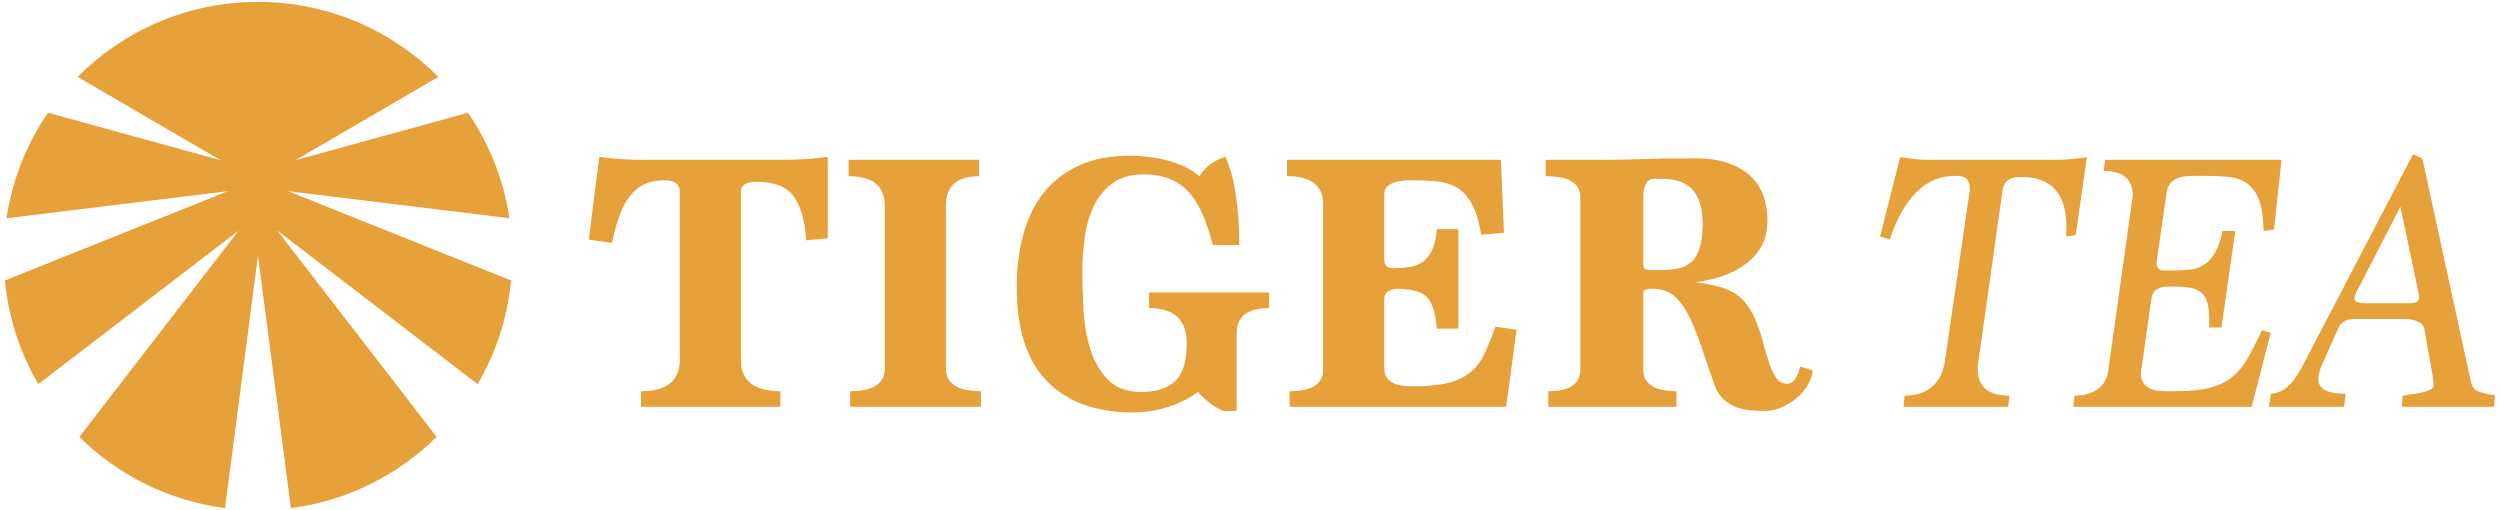
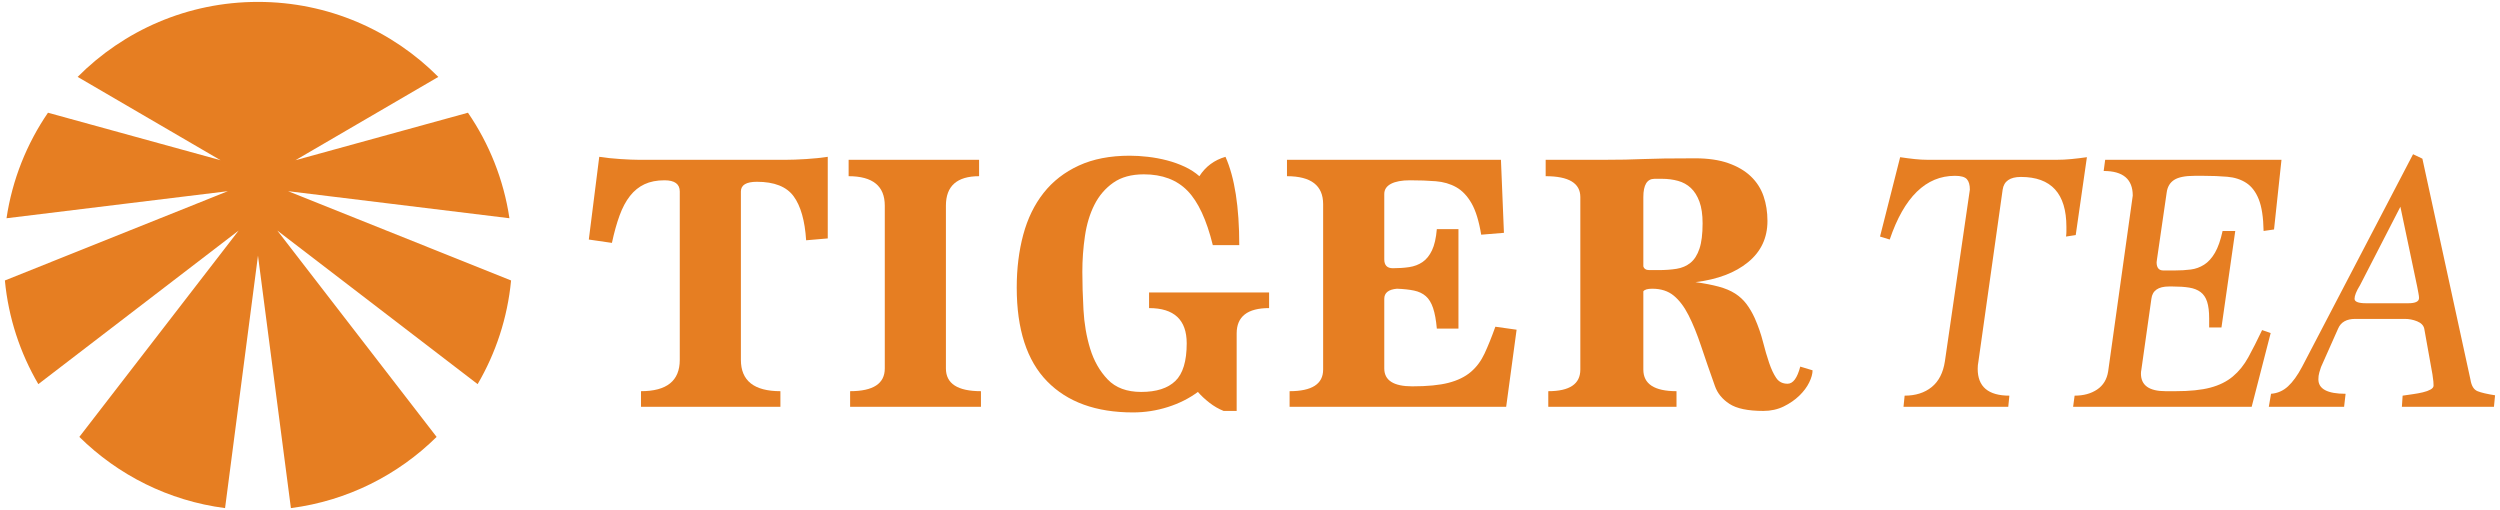
<svg xmlns="http://www.w3.org/2000/svg" width="319px" height="65px" viewBox="0 0 319 65" version="1.1">
  <g id="Page-1" stroke="none" stroke-width="1" fill="none" fill-rule="evenodd">
-     <g id="Artboard-Copy" transform="translate(-234, -83)" fill="#E6A13B">
+     <g id="Artboard-Copy" transform="translate(-234, -83)" fill="#E67E22">
      <g id="tiger-tea-logo" transform="translate(232, 78)">
        <g id="Group-21" transform="translate(2.622463, 5.242718)">
          <path d="M81.169,51.669 L81.169,49.673 C84.467,49.673 86.116,48.341 86.116,45.679 L86.116,24.189 C86.116,23.238 85.466,22.763 84.166,22.763 C83.183,22.763 82.335,22.929 81.621,23.262 C80.908,23.595 80.289,24.094 79.766,24.76 C79.243,25.425 78.799,26.257 78.434,27.256 C78.069,28.254 77.745,29.419 77.459,30.75 L74.51,30.322 L75.842,19.767 C76.666,19.895 77.57,19.99 78.553,20.053 C79.536,20.117 80.313,20.148 80.884,20.148 L99.672,20.148 C100.369,20.148 101.225,20.117 102.24,20.053 C103.255,19.99 104.174,19.895 104.999,19.767 L104.999,30.18 L102.24,30.417 C102.081,27.914 101.55,26.043 100.647,24.807 C99.743,23.571 98.181,22.953 95.962,22.953 C94.598,22.953 93.916,23.365 93.916,24.189 L93.916,45.679 C93.916,48.341 95.597,49.673 98.958,49.673 L98.958,51.669 L81.169,51.669 Z" id="Fill-1" />
          <path d="M107.852,51.669 L107.852,49.673 C110.801,49.673 112.276,48.706 112.276,46.772 L112.276,25.996 C112.276,23.492 110.737,22.24 107.662,22.24 L107.662,20.148 L124.309,20.148 L124.309,22.24 C121.487,22.24 120.076,23.492 120.076,25.996 L120.076,46.772 C120.076,48.706 121.566,49.673 124.547,49.673 L124.547,51.669 L107.852,51.669 Z" id="Fill-3" />
          <path d="M155.511,52.192 C154.876,51.938 154.274,51.591 153.703,51.146 C153.133,50.703 152.641,50.243 152.229,49.768 C151.119,50.592 149.843,51.234 148.4,51.693 C146.957,52.152 145.475,52.383 143.953,52.383 C139.227,52.383 135.573,51.06 132.989,48.413 C130.404,45.766 129.113,41.78 129.113,36.455 C129.113,34.015 129.39,31.765 129.945,29.704 C130.5,27.644 131.364,25.869 132.537,24.379 C133.71,22.89 135.208,21.725 137.032,20.885 C138.855,20.045 141.019,19.625 143.525,19.625 C144.254,19.625 145.03,19.672 145.855,19.767 C146.679,19.863 147.488,20.013 148.281,20.219 C149.073,20.426 149.827,20.694 150.54,21.027 C151.254,21.36 151.88,21.764 152.419,22.24 C153.211,21.004 154.322,20.18 155.749,19.767 C156.921,22.399 157.508,26.155 157.508,31.035 L154.131,31.035 C153.338,27.802 152.26,25.489 150.897,24.094 C149.533,22.7 147.678,22.002 145.332,22.002 C143.746,22.002 142.446,22.359 141.432,23.072 C140.417,23.785 139.616,24.72 139.03,25.877 C138.443,27.034 138.038,28.365 137.817,29.871 C137.595,31.376 137.484,32.906 137.484,34.459 C137.484,35.885 137.532,37.486 137.627,39.26 C137.722,41.036 138.007,42.7 138.483,44.253 C138.959,45.806 139.703,47.113 140.718,48.175 C141.733,49.237 143.16,49.768 144.999,49.768 C146.933,49.768 148.384,49.303 149.351,48.372 C150.318,47.441 150.802,45.839 150.802,43.567 C150.802,40.569 149.2,39.07 145.998,39.07 L145.998,37.073 L161.314,37.073 L161.314,39.07 C158.555,39.07 157.176,40.148 157.176,42.303 L157.176,52.192 L155.511,52.192 Z" id="Fill-5" />
          <path d="M163.929,51.669 L163.929,49.673 C166.783,49.673 168.21,48.754 168.21,46.915 L168.21,25.806 C168.21,23.428 166.672,22.24 163.596,22.24 L163.596,20.148 L190.898,20.148 L191.279,29.466 L188.377,29.704 C188.092,27.961 187.679,26.622 187.14,25.687 C186.601,24.752 185.951,24.07 185.19,23.642 C184.429,23.214 183.557,22.961 182.574,22.882 C181.591,22.803 180.497,22.763 179.292,22.763 C178.246,22.763 177.437,22.913 176.867,23.213 C176.296,23.513 176.011,23.947 176.011,24.514 L176.011,32.846 C176.011,33.604 176.375,33.983 177.105,33.983 C177.866,33.983 178.563,33.936 179.197,33.84 C179.831,33.745 180.394,33.531 180.886,33.199 C181.377,32.866 181.781,32.367 182.099,31.701 C182.415,31.035 182.622,30.132 182.717,28.991 L185.476,28.991 L185.476,41.685 L182.717,41.685 C182.622,40.608 182.463,39.736 182.241,39.07 C182.019,38.405 181.71,37.898 181.314,37.549 C180.917,37.2 180.418,36.963 179.816,36.836 C179.213,36.709 178.484,36.63 177.628,36.598 C176.549,36.693 176.011,37.121 176.011,37.882 L176.011,46.772 C176.011,48.294 177.2,49.054 179.578,49.054 C181.512,49.054 183.057,48.904 184.215,48.603 C185.372,48.302 186.316,47.842 187.045,47.224 C187.774,46.606 188.361,45.821 188.805,44.871 C189.249,43.92 189.709,42.779 190.185,41.447 L192.896,41.828 L191.564,51.669 L163.929,51.669 Z" id="Fill-7" />
          <path d="M211.017,34.221 C211.873,34.221 212.641,34.165 213.324,34.054 C214.005,33.942 214.592,33.688 215.084,33.29 C215.575,32.893 215.955,32.296 216.225,31.5 C216.494,30.704 216.629,29.622 216.629,28.253 C216.629,27.14 216.494,26.217 216.225,25.485 C215.955,24.753 215.59,24.172 215.131,23.743 C214.671,23.313 214.124,23.011 213.49,22.836 C212.855,22.66 212.174,22.573 211.445,22.573 L210.494,22.573 C209.542,22.573 209.067,23.353 209.067,24.912 L209.067,33.743 C209.162,34.062 209.415,34.221 209.828,34.221 L211.017,34.221 Z M230.661,47.01 C230.661,47.454 230.518,47.969 230.233,48.555 C229.947,49.142 229.527,49.705 228.972,50.243 C228.417,50.782 227.751,51.242 226.975,51.622 C226.197,52.002 225.334,52.192 224.382,52.192 C222.416,52.192 220.973,51.891 220.054,51.289 C219.134,50.687 218.516,49.927 218.199,49.007 C217.533,47.137 216.946,45.441 216.439,43.92 C215.931,42.398 215.4,41.091 214.846,39.997 C214.291,38.904 213.657,38.064 212.943,37.478 C212.23,36.891 211.318,36.598 210.208,36.598 C209.605,36.598 209.225,36.709 209.067,36.931 L209.067,46.915 C209.067,48.754 210.477,49.673 213.3,49.673 L213.3,51.669 L196.938,51.669 L196.938,49.673 C199.665,49.673 201.028,48.754 201.028,46.915 L201.028,24.902 C201.028,23.128 199.554,22.24 196.605,22.24 L196.605,20.148 L204.072,20.148 C205.119,20.148 206.006,20.14 206.736,20.124 C207.465,20.108 208.226,20.085 209.019,20.053 C209.811,20.021 210.723,19.998 211.754,19.981 C212.784,19.966 214.092,19.958 215.678,19.958 C217.326,19.958 218.738,20.164 219.911,20.576 C221.084,20.989 222.044,21.553 222.789,22.267 C223.534,22.98 224.073,23.821 224.406,24.788 C224.739,25.756 224.905,26.811 224.905,27.954 C224.905,30.111 224.081,31.864 222.432,33.213 C220.783,34.562 218.547,35.41 215.726,35.759 C216.867,35.918 217.85,36.108 218.675,36.329 C219.499,36.55 220.197,36.843 220.767,37.207 C221.338,37.571 221.821,38.015 222.218,38.537 C222.614,39.06 222.971,39.669 223.288,40.365 C223.732,41.378 224.081,42.384 224.335,43.38 C224.588,44.377 224.85,45.272 225.12,46.063 C225.389,46.855 225.69,47.496 226.023,47.986 C226.356,48.477 226.839,48.722 227.474,48.722 C228.171,48.722 228.711,47.993 229.091,46.535 L230.661,47.01 Z" id="Fill-9" />
          <path d="M242.265,51.669 L242.408,50.243 C243.803,50.243 244.953,49.879 245.856,49.15 C246.76,48.421 247.323,47.327 247.545,45.869 L250.732,23.951 C250.732,23.35 250.605,22.905 250.351,22.62 C250.097,22.335 249.59,22.192 248.829,22.192 C245.119,22.192 242.344,24.902 240.505,30.322 L239.269,29.942 L241.837,19.815 C242.471,19.91 243.081,19.99 243.668,20.053 C244.255,20.117 244.818,20.148 245.357,20.148 L261.814,20.148 C262.416,20.148 263.043,20.117 263.693,20.053 C264.343,19.99 265.001,19.91 265.667,19.815 L264.24,29.752 L263.003,29.942 C263.034,29.721 263.051,29.506 263.051,29.3 L263.051,28.706 C263.051,24.459 261.116,22.335 257.248,22.335 C255.852,22.335 255.076,22.874 254.917,23.951 L251.826,45.869 C251.794,46.028 251.77,46.186 251.754,46.345 C251.738,46.503 251.731,46.662 251.731,46.82 C251.731,49.102 253.078,50.243 255.774,50.243 L255.631,51.669 L242.265,51.669 Z" id="Fill-11" />
          <path d="M263.907,51.669 L264.097,50.243 C265.239,50.243 266.197,49.982 266.975,49.457 C267.751,48.933 268.219,48.164 268.378,47.148 L271.517,24.717 C271.517,22.622 270.28,21.574 267.807,21.574 L267.997,20.148 L290.495,20.148 L289.544,29.039 L288.212,29.229 C288.18,27.486 287.974,26.138 287.594,25.187 C287.213,24.236 286.682,23.54 286,23.095 C285.318,22.652 284.509,22.39 283.574,22.311 C282.639,22.232 281.632,22.192 280.554,22.192 L279.412,22.192 C278.207,22.192 277.335,22.367 276.797,22.715 C276.257,23.064 275.94,23.603 275.845,24.332 L274.609,32.842 C274.609,32.906 274.6,32.969 274.585,33.032 C274.569,33.096 274.561,33.159 274.561,33.222 C274.561,33.92 274.846,34.268 275.417,34.268 L276.892,34.268 C277.621,34.268 278.295,34.229 278.913,34.149 C279.531,34.071 280.102,33.864 280.625,33.531 C281.149,33.199 281.608,32.692 282.005,32.01 C282.401,31.329 282.726,30.402 282.98,29.229 L284.597,29.229 L282.837,41.543 L281.267,41.543 L281.267,40.402 C281.267,39.514 281.18,38.801 281.006,38.262 C280.831,37.724 280.554,37.311 280.173,37.026 C279.793,36.741 279.309,36.55 278.723,36.455 C278.136,36.36 277.43,36.313 276.606,36.313 L276.13,36.313 C274.767,36.313 274.021,36.836 273.895,37.882 L272.611,46.963 C272.579,47.09 272.563,47.248 272.563,47.438 C272.563,48.928 273.61,49.673 275.703,49.673 L276.987,49.673 C278.794,49.673 280.269,49.523 281.41,49.221 C282.552,48.92 283.511,48.445 284.288,47.795 C285.064,47.145 285.722,46.329 286.262,45.346 C286.801,44.364 287.387,43.207 288.022,41.875 L289.115,42.256 L286.69,51.669 L263.907,51.669 Z" id="Fill-13" />
          <path d="M305.667,26.138 L300.53,36.123 C300.276,36.535 300.094,36.883 299.983,37.169 C299.872,37.454 299.817,37.692 299.817,37.882 C299.817,38.262 300.308,38.452 301.291,38.452 L306.666,38.452 C307.585,38.452 308.045,38.231 308.045,37.787 C308.045,37.628 308.022,37.43 307.974,37.192 C307.926,36.955 307.871,36.662 307.807,36.313 L305.667,26.138 Z M305.858,51.669 L305.953,50.243 C306.364,50.18 306.801,50.117 307.261,50.053 C307.72,49.99 308.148,49.91 308.545,49.815 C308.941,49.72 309.266,49.601 309.52,49.459 C309.773,49.316 309.9,49.15 309.9,48.959 C309.9,48.801 309.892,48.627 309.877,48.437 C309.86,48.246 309.821,47.945 309.758,47.533 L308.711,41.685 C308.616,41.274 308.314,40.965 307.807,40.758 C307.3,40.552 306.777,40.449 306.238,40.449 L299.912,40.449 C298.802,40.449 298.073,40.859 297.724,41.679 L295.536,46.599 C295.472,46.789 295.401,47.018 295.322,47.286 C295.242,47.554 295.203,47.845 295.203,48.16 C295.203,49.39 296.36,50.005 298.675,50.005 L298.485,51.669 L288.877,51.669 L289.162,50.005 C289.987,49.942 290.708,49.626 291.327,49.056 C291.945,48.487 292.54,47.664 293.11,46.587 L307.284,19.435 L308.474,20.004 L314.609,48.202 C314.736,48.994 315.037,49.484 315.513,49.673 C315.989,49.864 316.733,50.037 317.748,50.196 L317.606,51.669 L305.858,51.669 Z" id="Fill-15" />
          <path d="M60.324,48.772 L34.759,29.172 L55.09,55.506 C50.171,60.363 43.705,63.659 36.497,64.591 L32.296,32.374 L28.095,64.591 C20.888,63.659 14.423,60.363 9.502,55.506 L29.832,29.172 L4.268,48.772 C1.955,44.819 0.457,40.334 2.91384754e-05,35.545 L28.455,24.151 L0.209,27.605 C0.946,22.664 2.798,18.088 5.5,14.14 L27.521,20.202 L9.285,9.569 C15.161,3.659 23.301,4.36893204e-05 32.296,4.36893204e-05 C41.291,4.36893204e-05 49.431,3.659 55.307,9.57 L37.071,20.202 L59.09,14.14 C61.793,18.088 63.645,22.664 64.382,27.605 L36.137,24.151 L64.591,35.545 C64.134,40.334 62.635,44.819 60.324,48.772" id="Fill-18" />
        </g>
      </g>
    </g>
  </g>
</svg>
